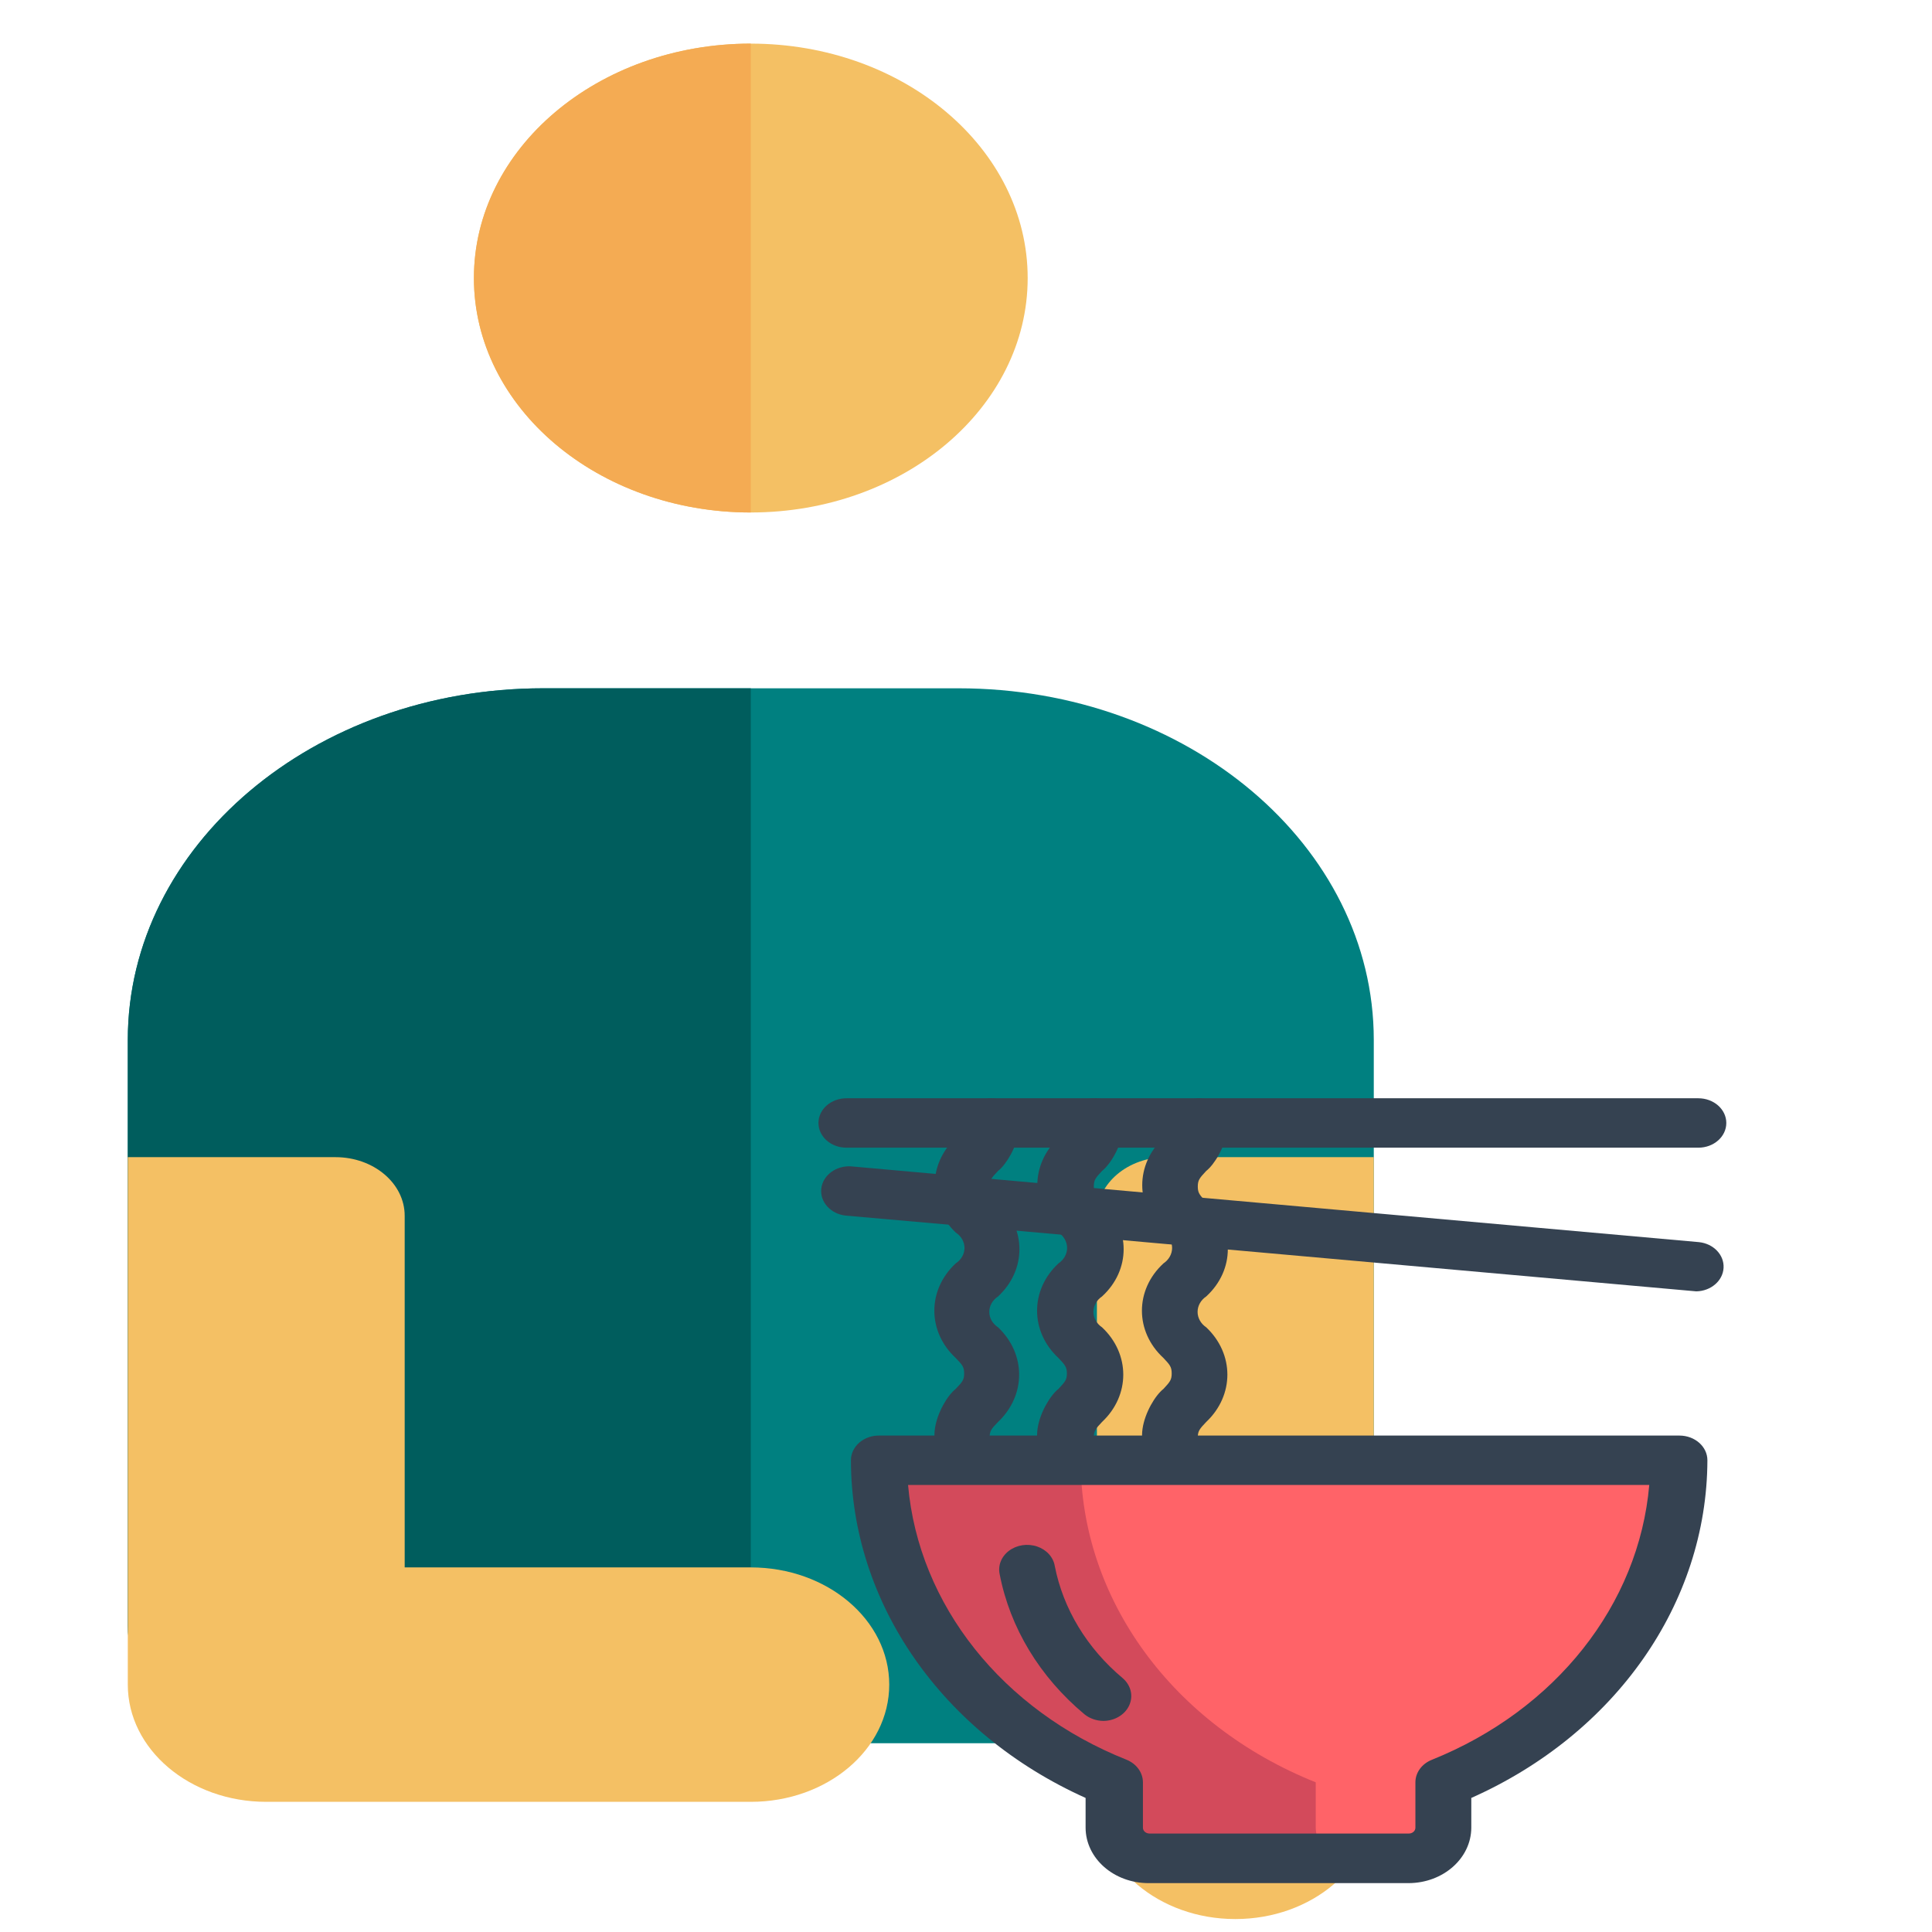
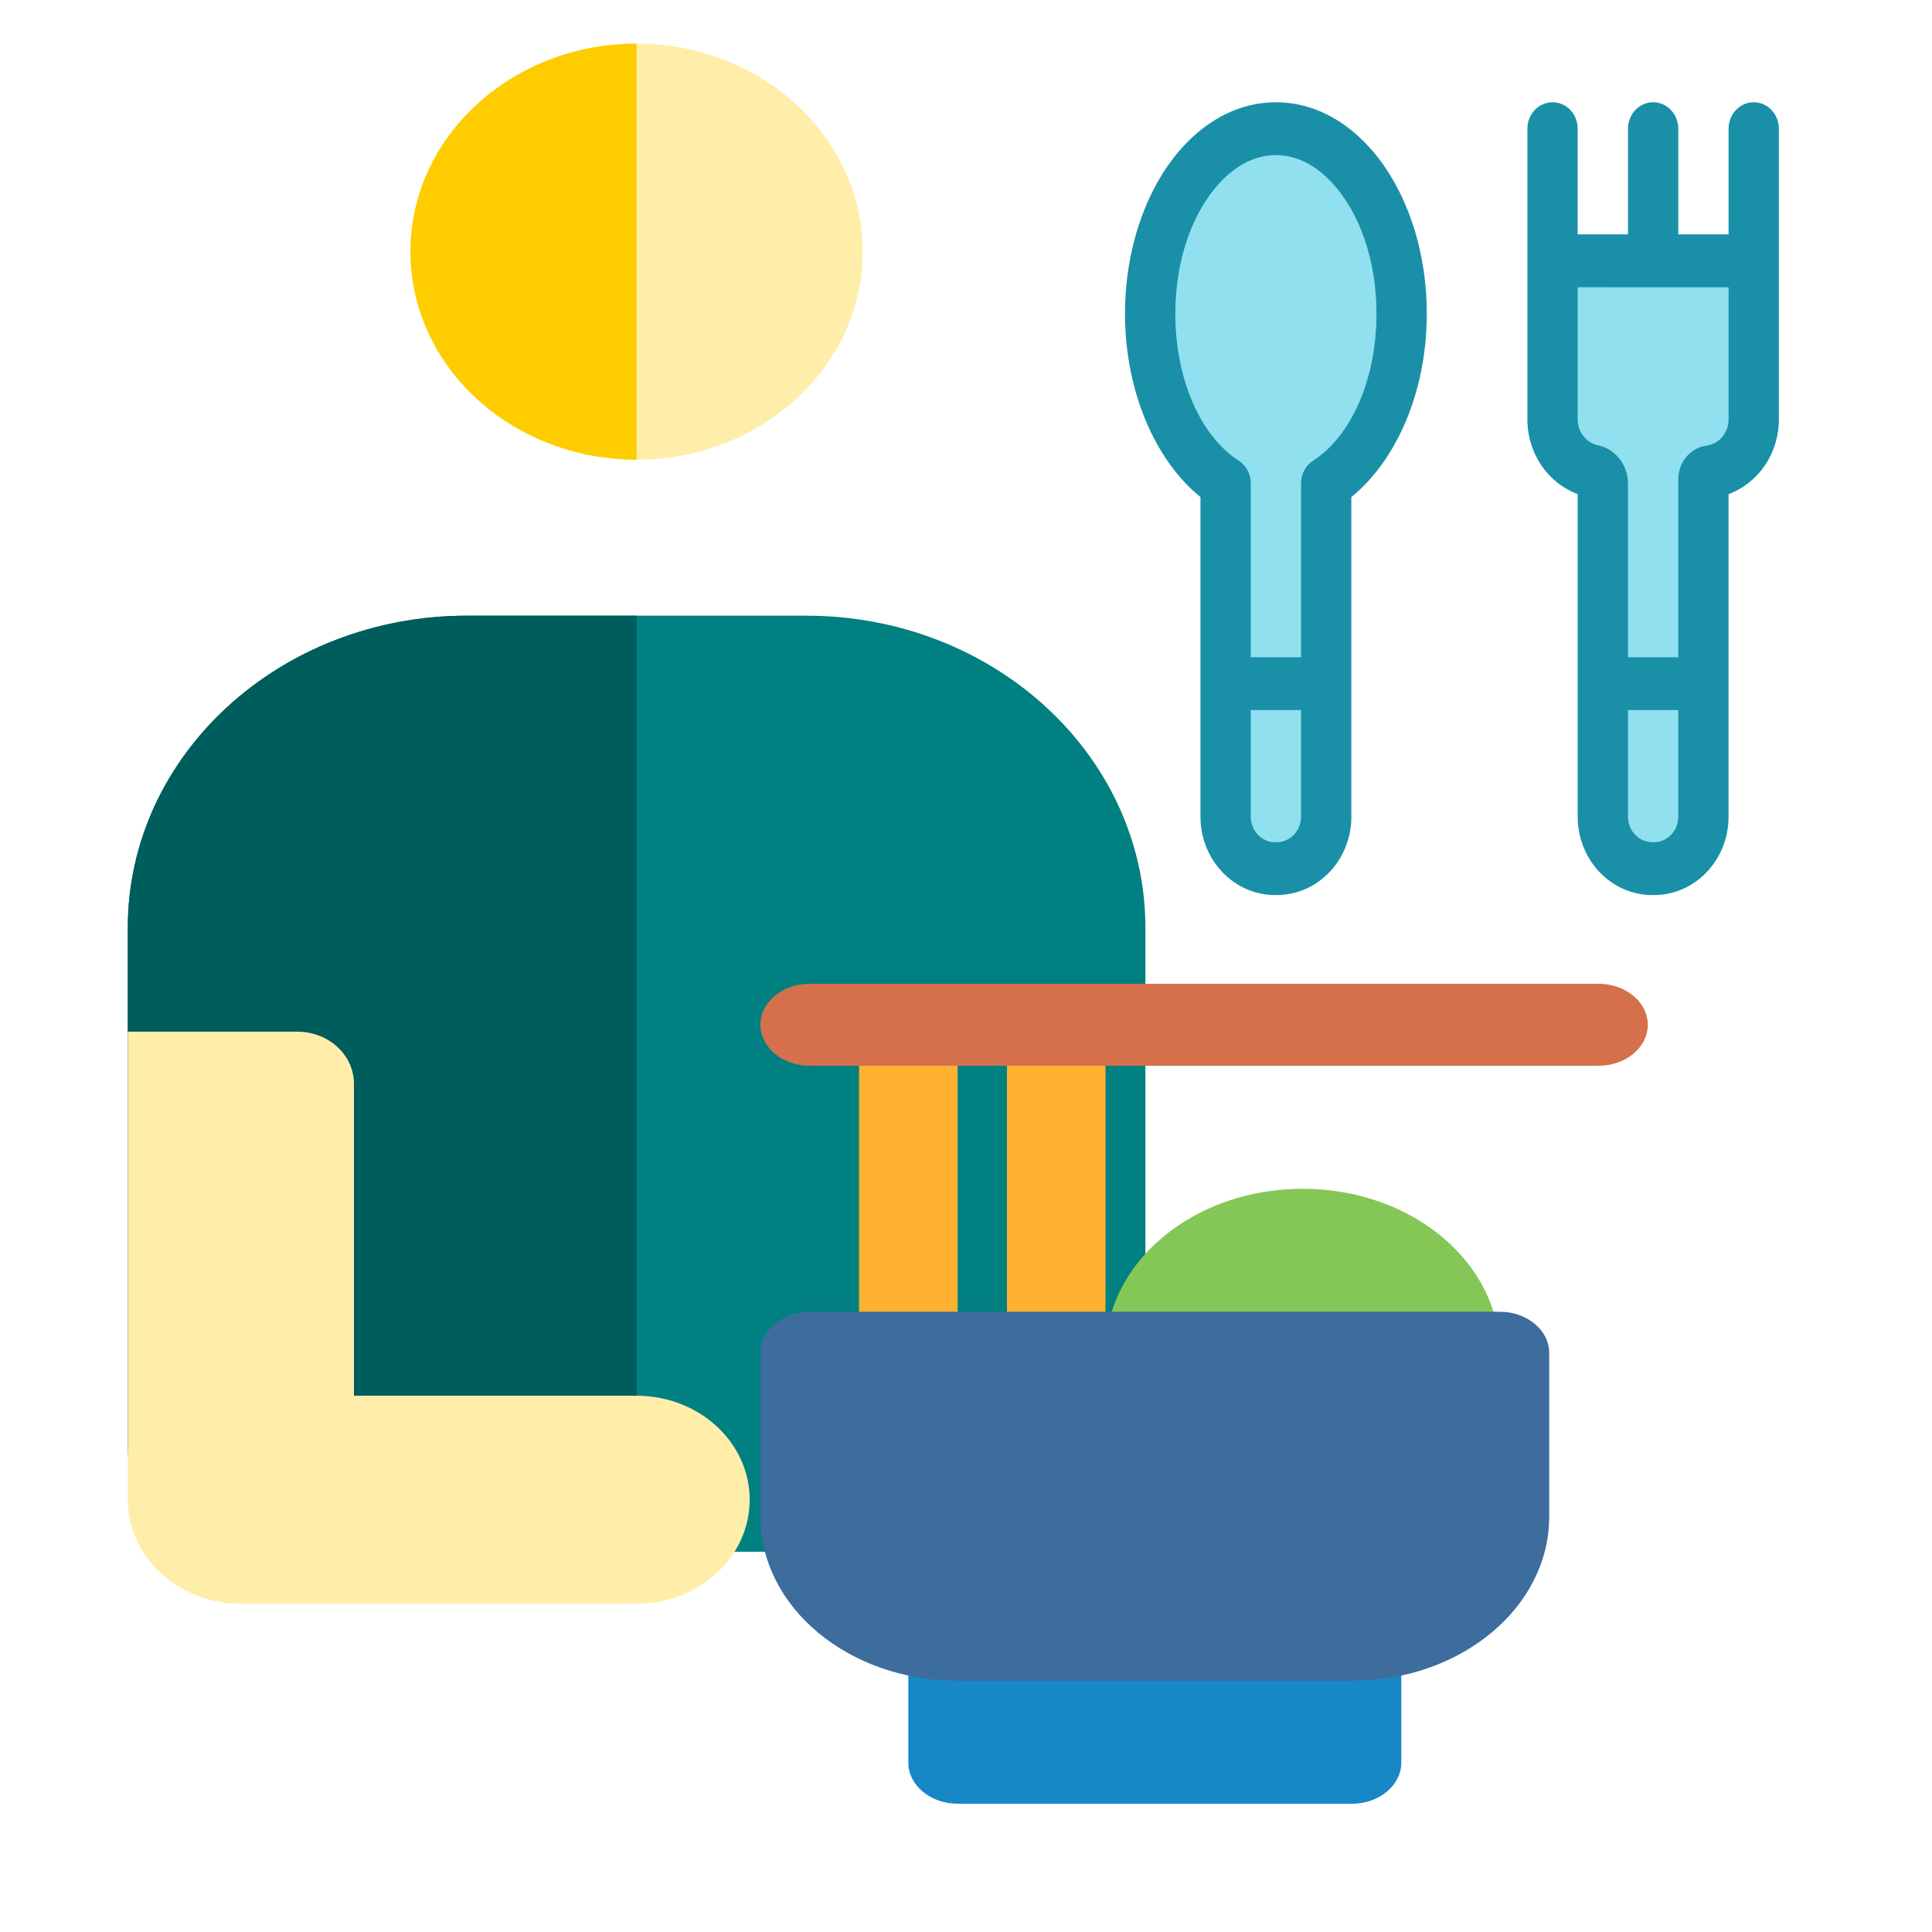
<svg xmlns="http://www.w3.org/2000/svg" height="800" width="800" version="1.1" id="Layer_1" viewBox="0 0 512 512" xml:space="preserve">
  <defs id="defs14">
    <style id="style1">.cls-1{fill:#ff6368;}.cls-2{fill:#d34a5b;}.cls-3{fill:#354251;}</style>
  </defs>
-   <g id="g14" transform="matrix(1.081312,0,0,1.022476,-11.34569,-8.89187)">
-     <path style="fill:#008080;stroke-width:1.489" d="M 347.183,278.234 V 460.514 H 75.744 c -18.739,0 -33.93,-13.601 -33.93,-30.38 V 278.234 c 0,-50.335 45.572,-91.141 101.79,-91.141 h 101.79 c 56.217,0.001 101.789,40.806 101.789,91.141 z" id="path1" />
-     <path style="fill:#005d5d;fill-opacity:1;stroke-width:1.489" d="M 194.5,460.516 H 75.744 c -18.739,0 -33.93,-13.601 -33.93,-30.38 V 278.234 c 0,-50.335 45.572,-91.141 101.79,-91.141 h 50.895 z" id="path2" />
-     <path style="fill:#f4c064;stroke-width:1.489" d="m 347.183,475.706 c 0,16.778 -15.19,30.38 -33.93,30.38 v 0 c -18.739,0 -33.93,-13.601 -33.93,-30.38 V 323.804 c 0,-8.389 7.596,-15.19 16.965,-15.19 h 50.895 z" id="path3" />
-     <path style="fill:#f4c064;stroke-width:1.489" d="m 262.358,80.763 c 0,33.557 -30.383,60.761 -67.86,60.761 -37.478,0 -67.859,-27.204 -67.859,-60.761 0,-33.557 30.383,-60.761 67.86,-60.761 37.478,0 67.859,27.204 67.859,60.761 z M 194.5,414.945 h -84.825 v -91.141 c 0,-8.389 -7.596,-15.19 -16.965,-15.19 H 41.814 v 136.711 c 0,16.778 15.19,30.38 33.93,30.38 H 194.5 c 18.739,0 33.93,-13.601 33.93,-30.38 v 0 c -10e-4,-16.78 -15.191,-30.38 -33.93,-30.38 z" id="path9" />
-     <path style="fill:#f4ab53;stroke-width:1.489" d="M 194.5,20.003 V 141.524 c -37.478,0 -67.86,-27.204 -67.86,-60.761 0,-33.557 30.383,-60.761 67.86,-60.761 z" id="path10" />
+   <g id="g1" transform="matrix(0.8166989,0,0,0.8873325,6.208128,1.302463)">
+     <path style="fill:#008080;stroke-width:1.566" d="M 364.068,275.596 V 461.973 H 70.558 c -20.263,0 -36.689,-13.906 -36.689,-31.063 V 275.596 c 0,-51.466 49.278,-93.189 110.067,-93.189 h 110.067 c 60.788,0.001 110.065,41.723 110.065,93.189 z" id="path1" />
+     <path style="fill:#005d5d;fill-opacity:1;stroke-width:1.566" d="M 198.969,461.975 H 70.558 c -20.263,0 -36.689,-13.906 -36.689,-31.063 V 275.596 c 0,-51.466 49.278,-93.189 110.067,-93.189 h 55.034 z" id="path2" />
+     <path style="fill:#ffeeaa;stroke-width:1.566" d="m 272.345,73.687 c 0,34.311 -32.853,62.126 -73.378,62.126 -40.525,0 -73.376,-27.815 -73.376,-62.126 0,-34.311 32.853,-62.126 73.378,-62.126 40.525,0 73.376,27.815 73.376,62.126 z M 198.969,415.38 h -91.723 v -93.189 c 0,-8.578 -8.213,-15.532 -18.344,-15.532 H 33.868 v 139.784 c 0,17.155 16.425,31.063 36.689,31.063 H 198.969 c 20.263,0 36.689,-13.906 36.689,-31.063 v 0 c -10e-4,-17.157 -16.426,-31.063 -36.689,-31.063 z" id="path9" />
+     <path style="fill:#ffcc00;stroke-width:1.566" d="M 198.969,11.56 V 135.813 c -40.525,0 -73.378,-27.815 -73.378,-62.126 0,-34.311 32.853,-62.126 73.378,-62.126 z" id="path10" />
  </g>
-   <g id="noodle" transform="matrix(5.44565,0,0,4.813529,216.9006,291.0546)">
-     <path class="cls-1" d="M 41.85,19.93 H 3 a 19.45,19.45 0 0 0 11.38,17.73 v 2.5 a 1.69,1.69 0 0 0 1.69,1.69 h 12.65 a 1.69,1.69 0 0 0 1.69,-1.69 v -2.5 A 19.46,19.46 0 0 0 41.85,19.93 Z" id="path1-9" />
-     <path class="cls-2" d="m 24.2,40.16 v -2.5 A 19.46,19.46 0 0 1 12.76,19.93 H 3 a 19.45,19.45 0 0 0 11.38,17.73 v 2.5 a 1.69,1.69 0 0 0 1.69,1.69 h 9.81 A 1.69,1.69 0 0 1 24.2,40.16 Z" id="path2-1" />
-     <path class="cls-3" d="M 28.72,43.21 H 16.07 A 3.06,3.06 0 0 1 13,40.16 V 38.52 A 20.89,20.89 0 0 1 1.58,19.93 1.36,1.36 0 0 1 3,18.57 h 38.9 a 1.36,1.36 0 0 1 1.36,1.36 20.88,20.88 0 0 1 -11.49,18.59 v 1.64 a 3.06,3.06 0 0 1 -3.05,3.05 z M 4.36,21.29 A 18.13,18.13 0 0 0 15,36.42 a 1.37,1.37 0 0 1 0.79,1.24 v 2.5 a 0.32,0.32 0 0 0 0.33,0.32 h 12.6 a 0.32,0.32 0 0 0 0.33,-0.32 v -2.5 a 1.36,1.36 0 0 1 0.8,-1.24 18.14,18.14 0 0 0 10.58,-15.13 z" id="path3-8" />
-     <path class="cls-3" d="m 13.87,34.28 a 1.39,1.39 0 0 1 -0.93,-0.37 13.79,13.79 0 0 1 -4.12,-7.7 1.36,1.36 0 1 1 2.68,-0.46 11.12,11.12 0 0 0 3.31,6.18 1.37,1.37 0 0 1 -0.94,2.35 z" id="path4" />
-     <path class="cls-3" d="M 7,20 C 4.67,19.81 5.88,16.71 6.68,16 7.01,15.61 7.09,15.5 7.09,15.15 7.09,14.8 7.01,14.68 6.68,14.3 a 3.78,3.78 0 0 1 0,-5.21 1.06,1.06 0 0 0 0,-1.7 3.82,3.82 0 0 1 0,-5.21 C 7.01,1.8 7.09,1.68 7.09,1.33 A 1.36,1.36 0 0 1 8.42,0 c 2.33,0.19 1.12,3.29 0.32,4 -0.33,0.39 -0.41,0.5 -0.41,0.86 0,0.36 0.08,0.46 0.41,0.85 a 3.77,3.77 0 0 1 0,5.2 1.06,1.06 0 0 0 0,1.7 3.82,3.82 0 0 1 0,5.21 C 8.41,18.2 8.33,18.32 8.33,18.67 A 1.36,1.36 0 0 1 7,20 Z" id="path5" />
-     <path class="cls-3" d="M 12,20 C 9.66,19.81 10.88,16.71 11.68,16 12,15.61 12.09,15.5 12.09,15.15 12.09,14.8 12,14.68 11.68,14.3 a 3.78,3.78 0 0 1 0,-5.21 1.07,1.07 0 0 0 0,-1.7 3.81,3.81 0 0 1 0,-5.21 C 12,1.8 12.09,1.68 12.09,1.33 A 1.36,1.36 0 0 1 13.49,0 c 2.33,0.19 1.11,3.29 0.31,4 -0.32,0.39 -0.4,0.5 -0.4,0.86 0,0.36 0.08,0.46 0.4,0.85 a 3.74,3.74 0 0 1 0,5.2 1.07,1.07 0 0 0 0,1.7 3.8,3.8 0 0 1 0,5.21 c -0.32,0.38 -0.4,0.5 -0.4,0.85 A 1.36,1.36 0 0 1 12,20 Z" id="path6" />
-     <path class="cls-3" d="m 17.1,20 c -2.33,-0.19 -1.11,-3.29 -0.31,-4 0.32,-0.39 0.4,-0.5 0.4,-0.85 0,-0.35 -0.08,-0.47 -0.4,-0.85 a 3.76,3.76 0 0 1 0,-5.21 1.07,1.07 0 0 0 0,-1.7 3.8,3.8 0 0 1 0,-5.21 c 0.32,-0.38 0.4,-0.5 0.4,-0.85 A 1.36,1.36 0 0 1 18.55,0 c 2.34,0.19 1.12,3.29 0.32,4 -0.32,0.39 -0.41,0.5 -0.41,0.86 0,0.36 0.09,0.46 0.41,0.85 a 3.74,3.74 0 0 1 0,5.2 1.07,1.07 0 0 0 0,1.7 3.81,3.81 0 0 1 0,5.21 c -0.32,0.38 -0.41,0.5 -0.41,0.85 A 1.36,1.36 0 0 1 17.1,20 Z" id="path7" />
-     <path class="cls-3" d="M 42.82,2.72 H 1.36 A 1.36,1.36 0 0 1 1.36,0 h 41.46 a 1.36,1.36 0 0 1 0,2.72 z" id="path8" />
-     <path class="cls-3" d="m 42.72,10.63 c 0,0 -41.33,-4.18 -41.39,-4.17 A 1.362,1.362 0 0 1 1.6,3.75 l 41.25,4.17 a 1.36,1.36 0 0 1 -0.13,2.71 z" id="path9-5" />
+   <g id="Food_Drink08" transform="matrix(13.0642,0,0,10.86482,149.2683,238.9804)">
+     <g id="g2">
+       <g id="g1-6">
+         <path d="M 7,12 C 6.448,12 6,11.552 6,11 V 3 C 6,2.448 6.448,2 7,2 7.552,2 8,2.448 8,3 v 8 c 0,0.552 -0.448,1 -1,1 z" fill="#ffb132" id="path1-7" />
+       </g>
+     </g>
+     <g id="g4">
+       <g id="g3">
+         <path d="M 10,12 C 9.448,12 9,11.552 9,11 V 3 c 0,-0.552 0.448,-1 1,-1 0.552,0 1,0.448 1,1 v 8 c 0,0.552 -0.448,1 -1,1 z" fill="#ffb132" id="path2-5" />
+       </g>
+     </g>
+     <g id="g6">
+       <g id="g5">
+         <path d="M 21,4 H 5 C 4.448,4 4,3.552 4,3 4,2.448 4.448,2 5,2 h 16 c 0.553,0 1,0.448 1,1 0,0.552 -0.447,1 -1,1 z" fill="#d5704c" id="path4" />
+       </g>
+     </g>
+     <g id="g8">
+       <g id="g7">
+         <path d="m 19.02,11 c 0,0.55 -0.45,1 -1,1 -0.01,0 -0.01,0 -0.02,0 h -6 c -0.55,0 -1,-0.45 -1,-1 0,-2.21 1.79,-4 4,-4 2.13,0 3.87,1.67 3.99,3.77 0.02,0.07 0.03,0.15 0.03,0.23 z" fill="#85c756" id="path6" />
+       </g>
+     </g>
+     <g id="g10">
+       <g id="g9">
+         <path d="m 17,18 v 3 c 0,0.55 -0.45,1 -1,1 H 8 C 7.45,22 7,21.55 7,21 v -3 c 0,-0.55 0.45,-1 1,-1 h 8 c 0.55,0 1,0.45 1,1 z" fill="#1688c5" id="path8" />
+       </g>
+     </g>
+     <g id="g12">
+       <g id="g11">
+         <path d="m 20,11 v 4 c 0,2.21 -1.79,4 -4,4 H 8 C 5.79,19 4,17.21 4,15 v -4 c 0,-0.55 0.45,-1 1,-1 h 14 c 0.55,0 1,0.45 1,1 z" fill="#3c6d9d" id="path10-3" />
+       </g>
+     </g>
+   </g>
+   <g transform="matrix(6.664563,0,0,7.003458,-2281.045,-2333.068)" id="g4-6" style="clip-rule:evenodd;fill-rule:evenodd;stroke-linejoin:round;stroke-miterlimit:2">
+     <g transform="translate(1)" id="g1-2">
+       <path d="m 390,351.417 c -1.765,-1.081 -3,-3.549 -3,-6.417 0,-3.863 2.24,-7 5,-7 2.76,0 5,3.137 5,7 0,2.868 -1.235,5.336 -3,6.417 v 12.616 c 0,1.086 -0.881,1.967 -1.967,1.967 -0.022,0 -0.044,0 -0.066,0 -1.086,0 -1.967,-0.881 -1.967,-1.967 z" style="fill:#90e0ef" id="path1-9" />
+     </g>
+     <g transform="translate(2)" id="g2-1">
+       <path d="m 404,351 v 13.033 c 0,1.086 0.881,1.967 1.967,1.967 0.022,0 0.044,0 0.066,0 1.086,0 1.967,-0.881 1.967,-1.967 V 351 h 0.002 c 0.53,0 1.038,-0.211 1.413,-0.585 0.375,-0.375 0.585,-0.883 0.585,-1.413 0,-2.37 0,-6.002 0,-6.002 h -8 v 6 c 0,1.105 0.895,2 2,2 z" style="fill:#90e0ef" id="path2-2" />
+     </g>
+     <path d="m 390,351.94 v 12.093 c 0,1.639 1.328,2.967 2.967,2.967 h 0.066 c 1.639,0 2.967,-1.328 2.967,-2.967 0,0 0,-12.093 0,-12.093 1.759,-1.354 3,-3.941 3,-6.94 0,-2.608 -0.935,-4.913 -2.332,-6.346 -1.025,-1.053 -2.3,-1.654 -3.668,-1.654 -1.368,0 -2.643,0.601 -3.668,1.654 -1.397,1.433 -2.332,3.738 -2.332,6.346 0,2.998 1.241,5.586 3,6.94 z m 4,8.06 v 4.033 c 0,0.534 -0.433,0.967 -0.967,0.967 0,0 -0.066,0 -0.066,0 -0.534,0 -0.967,-0.433 -0.967,-0.967 V 360 Z m 0,-2 h -2 v -6.583 c 0,-0.348 -0.181,-0.671 -0.478,-0.853 C 390,349.632 389,347.474 389,345 c 0,-2.028 0.678,-3.836 1.764,-4.951 0.63,-0.646 1.396,-1.049 2.236,-1.049 0.84,0 1.606,0.403 2.236,1.049 1.086,1.115 1.764,2.923 1.764,4.951 0,2.474 -1,4.632 -2.522,5.564 -0.297,0.182 -0.478,0.505 -0.478,0.853 z" style="fill:#1990a7" id="path3" />
+     <path d="m 405,351.829 v 12.204 c 0,1.639 1.328,2.967 2.967,2.967 h 0.066 c 1.639,0 2.967,-1.328 2.967,-2.967 v -12.204 c 0.418,-0.148 0.802,-0.388 1.122,-0.707 0.562,-0.562 0.878,-1.325 0.878,-2.12 V 338 c 0,-0.552 -0.448,-1 -1,-1 -0.552,0 -1,0.448 -1,1 v 4 h -2 v -4 c 0,-0.552 -0.448,-1 -1,-1 -0.552,0 -1,0.448 -1,1 v 4 h -2 v -4 c 0,-0.552 -0.448,-1 -1,-1 -0.552,0 -1,0.448 -1,1 v 11 c 0,1.306 0.835,2.418 2,2.829 z m 4,8.171 h -2 v 4.033 c 0,0.534 0.433,0.967 0.967,0.967 0,0 0.066,0 0.066,0 0.534,0 0.967,-0.433 0.967,-0.967 z m 0,-2 v -6.732 c 0,-0.648 0.483,-1.195 1.126,-1.275 0,-10e-4 0.001,-10e-4 0.001,-10e-4 0.218,-0.027 0.423,-0.127 0.581,-0.284 0.187,-0.187 0.292,-0.441 0.292,-0.706 v -5 L 405,344 c 0,0 0,5 0,5 0,0.487 0.348,0.892 0.808,0.982 0,0 0,0 0,0 0.692,0.134 1.192,0.74 1.192,1.445 V 358 Z" style="fill:#1990a7" id="path4-7" />
  </g>
</svg>
